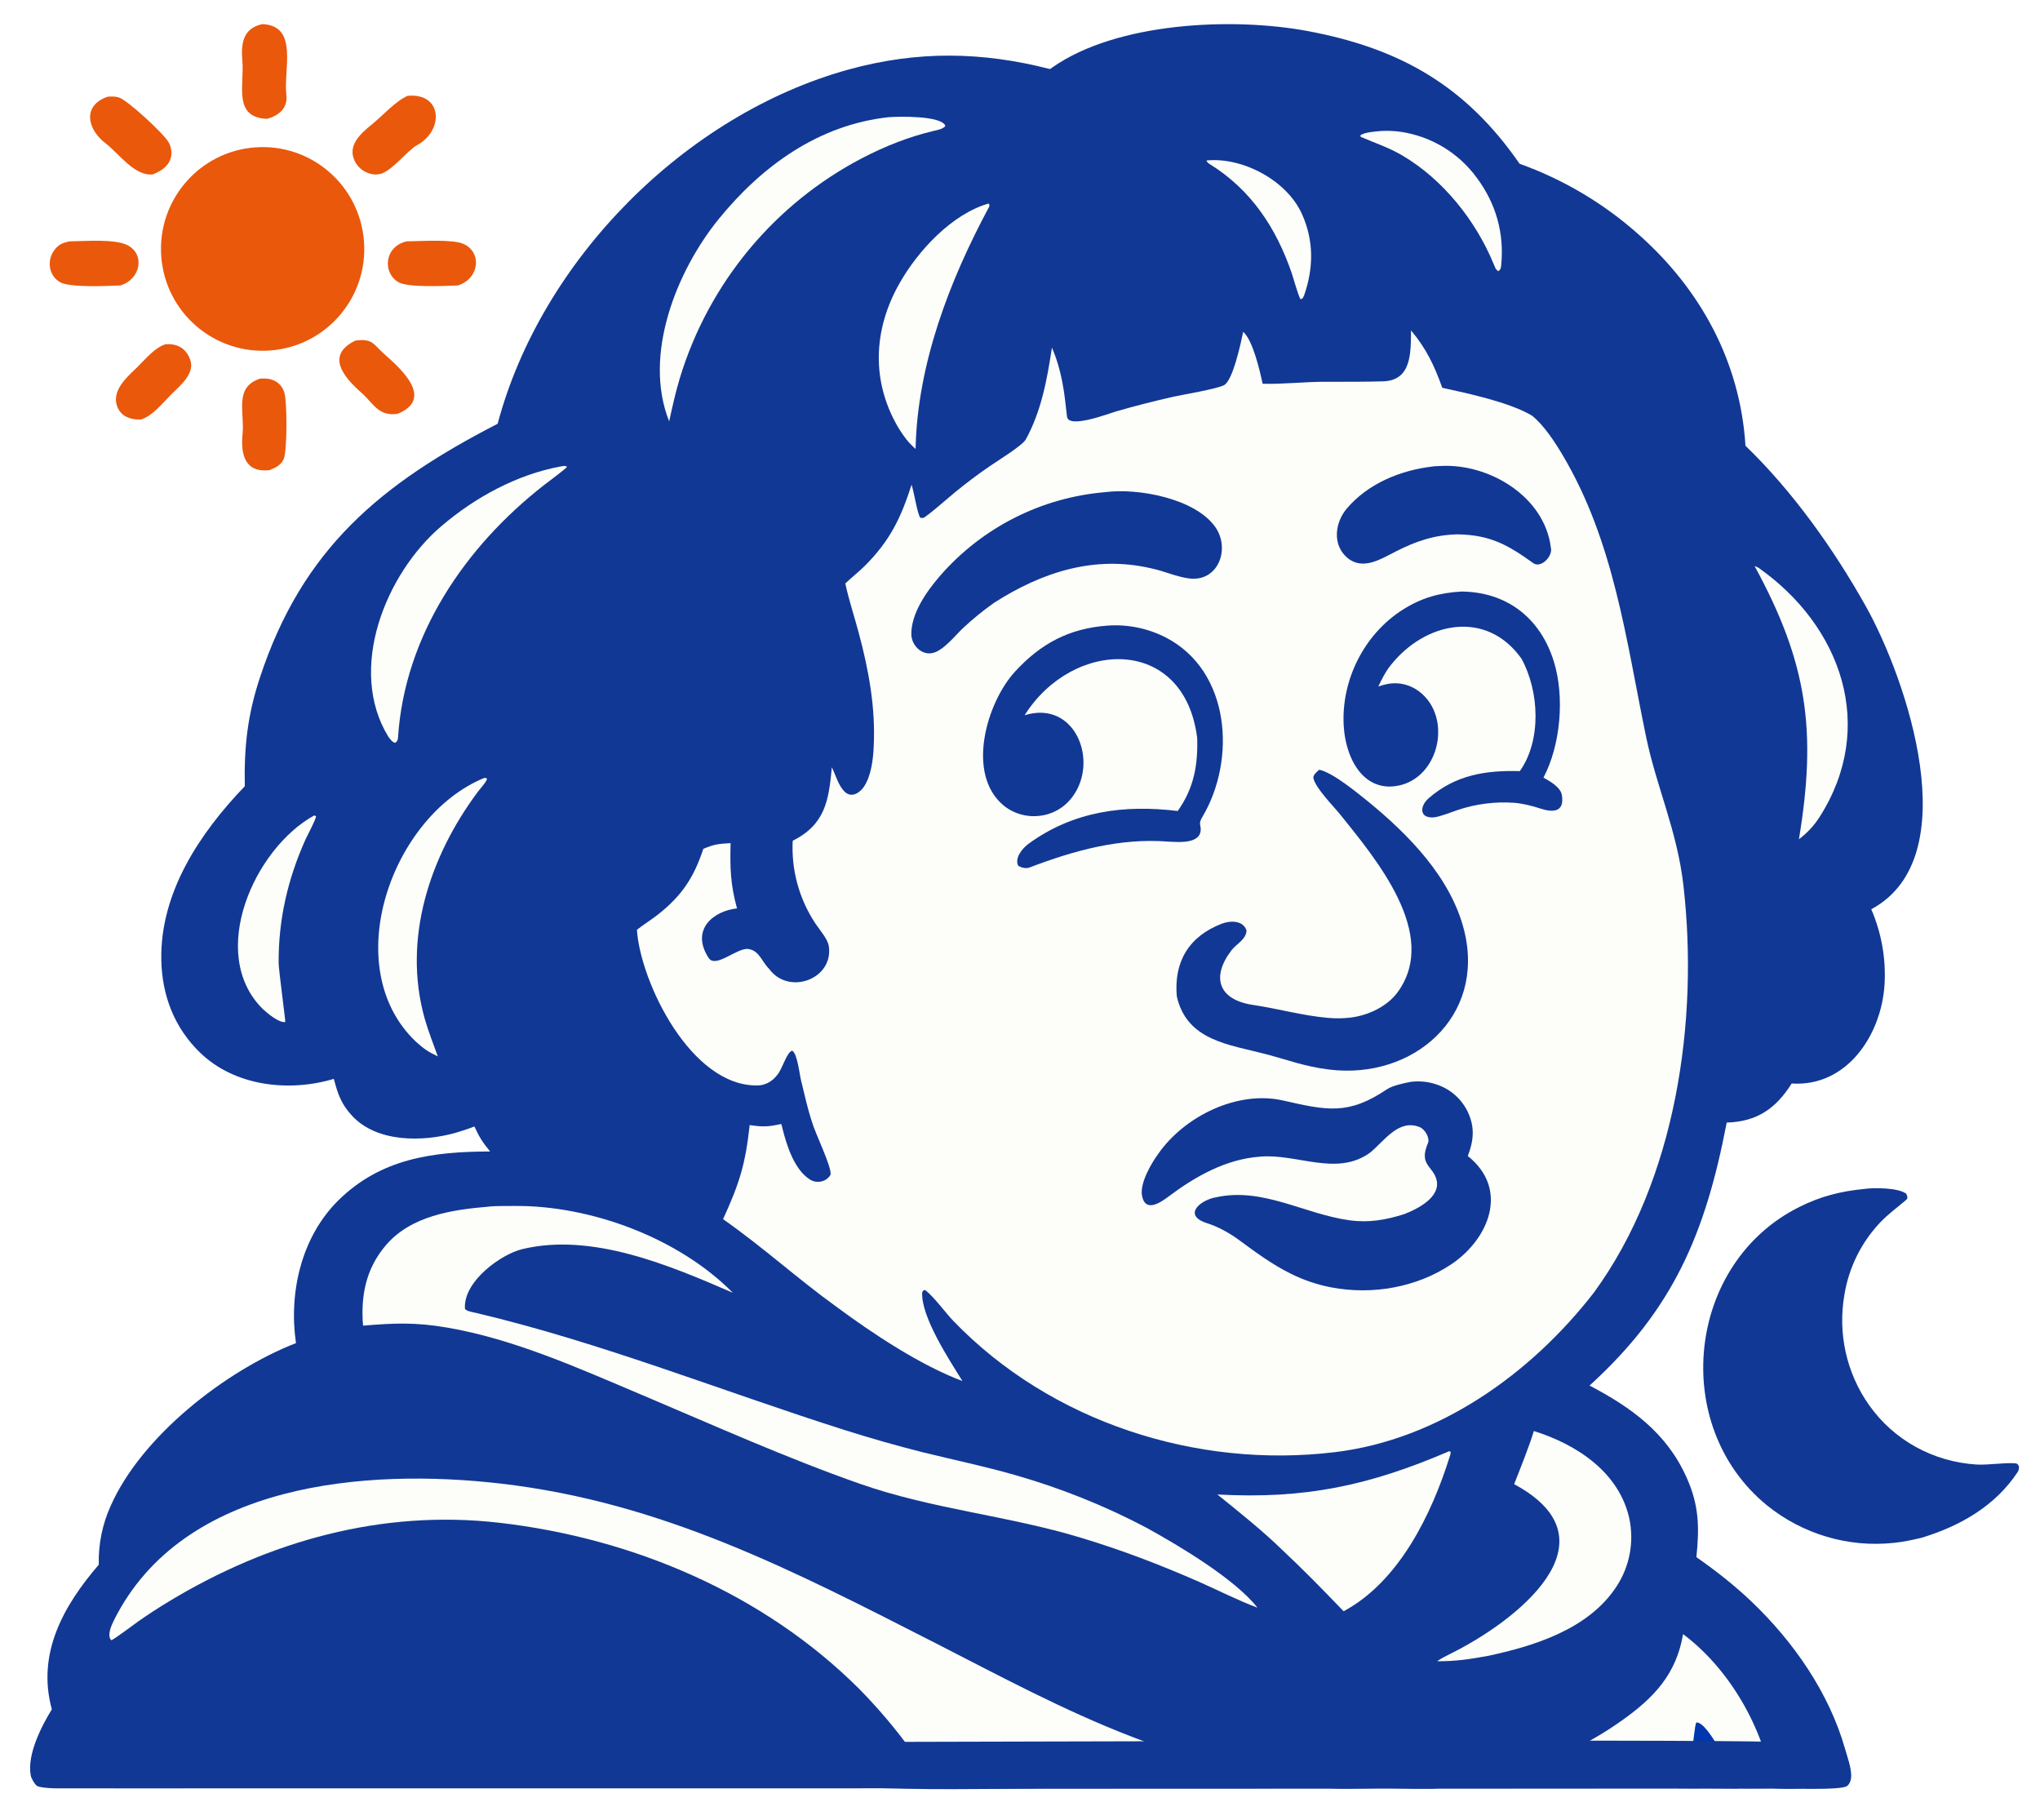
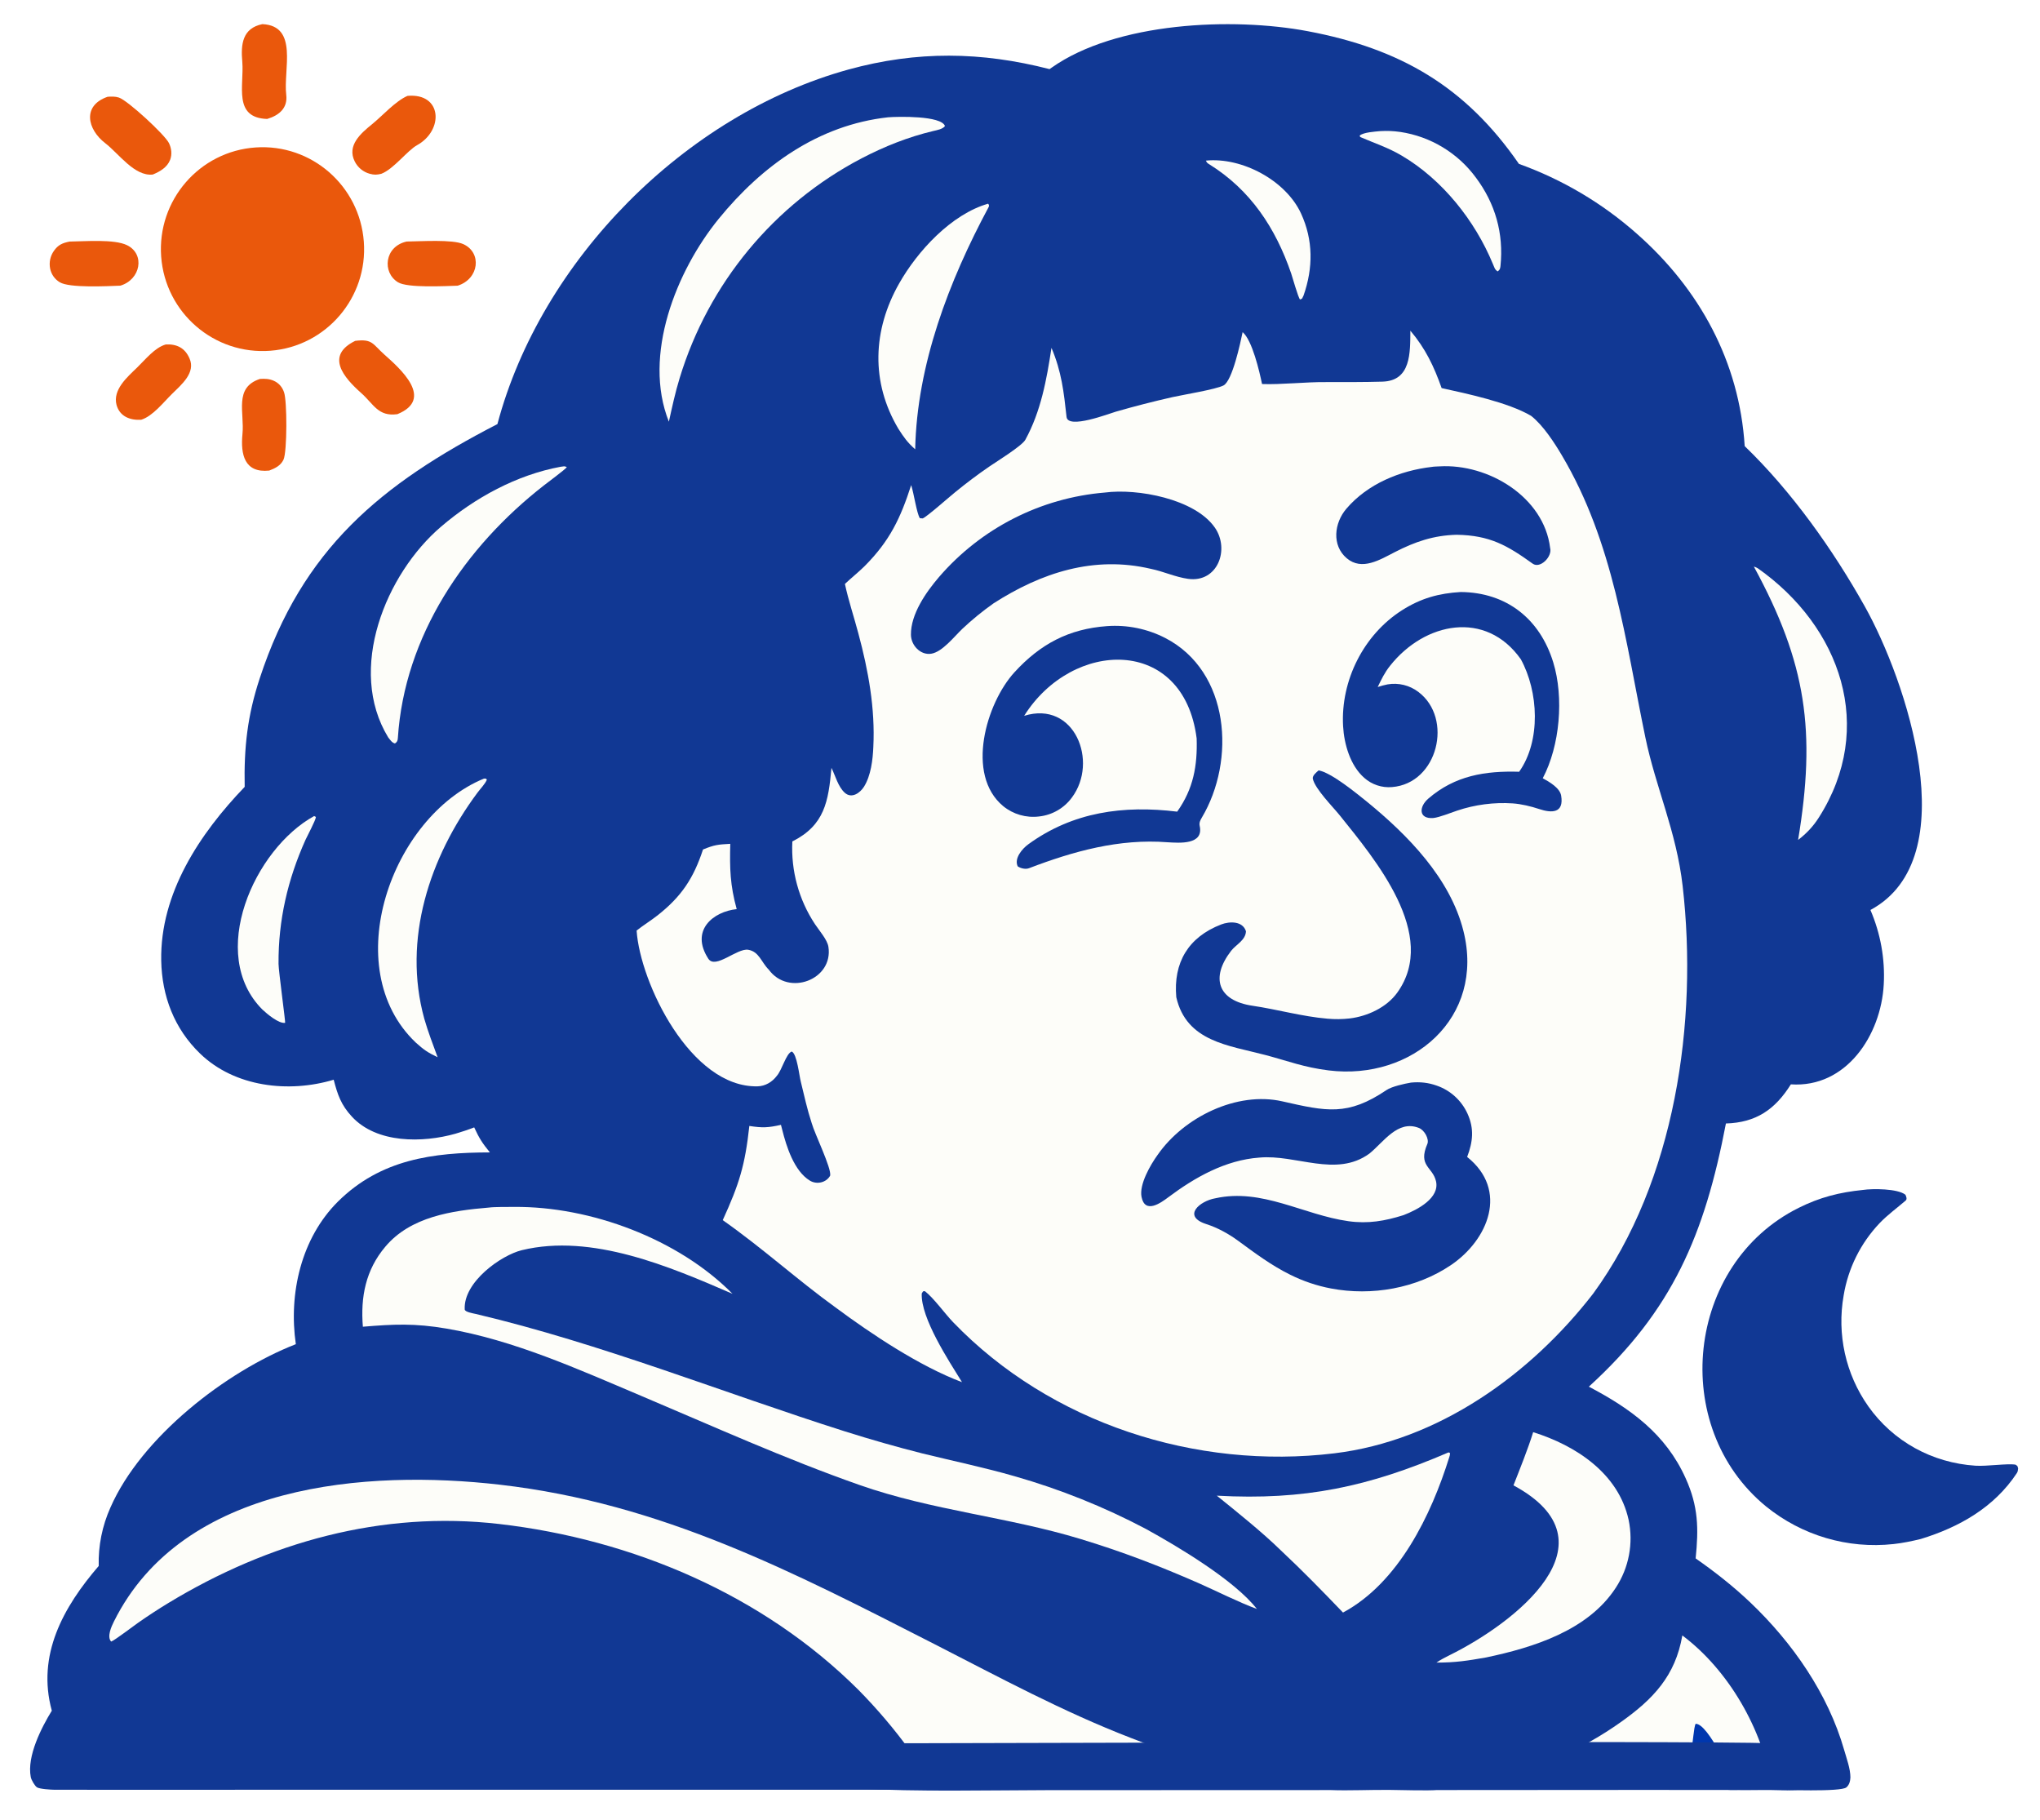
<svg xmlns="http://www.w3.org/2000/svg" width="702" height="626" viewBox="0 0 702 626">
-   <path fill="#113894" transform="scale(1 1.0016)" d="M361.33 23.727C361.55 23.556 361.77 23.387 362.05 23.22C384.24 7.603 424.21 5.811 450.27 10.715C481.9 16.676 504.43 29.548 522.92 56.253C537.83 61.59 551.63 69.722 563.5 80.212C585.09 99.166 598.83 124.195 600.65 153.123C616.83 168.692 631.02 188.605 642 208.148C656.08 233.196 677.12 294.548 643.94 312.336C647.41 320.402 649.01 329.158 648.52 337.93C647.58 355.271 635.65 373.467 616.55 372.186C611.09 380.837 604.57 385.309 594.19 385.613C586.85 423.778 575.81 449.78 546.99 475.949C561.35 483.468 573.49 492.191 580.34 507.433C584.7 517.062 584.81 524.636 583.76 534.894C590.5 539.597 596.79 544.511 602.75 550.18C617.16 563.9 629.36 581.389 634.88 600.618C635.71 603.538 637.04 607.05 637.04 610.092C636.98 611.328 636.65 612.659 635.65 613.487C633.72 615.121 613.57 614.293 609.98 614.276C606.12 614.304 602.03 614.398 598.11 614.343C591.27 614.282 584.37 614.271 577.47 614.315L494.65 614.37C492.06 614.641 482.01 614.381 478.76 614.326C472.19 614.227 464.24 614.657 457.83 614.37L321.52 614.376C318.38 614.039 308.55 614.287 304.85 614.293L271.4 614.309L102.35 614.304L47.4 614.32C37.88 614.326 28.33 614.337 18.81 614.304C17.63 614.298 13.7 614.067 12.75 613.481C12.02 613.034 10.81 611.008 10.6 609.97C9.19 602.771 14.31 592.906 17.84 587.164C12.59 568.035 21.79 551.61 33.99 537.488C33.81 530.576 35.19 523.714 38.03 517.409C48.62 493.339 77.66 470.792 101.85 461.363C99.32 443.995 103.68 424.97 116.37 412.394C131.06 397.907 149 395.583 168.66 395.545C166.01 392.304 165.01 390.758 163.25 386.954C161.15 387.771 158.94 388.495 156.79 389.129C145.52 392.304 129.68 392.53 121.12 383.239C117.42 379.258 116.21 375.72 114.88 370.596C99.43 375.228 80.82 373.125 68.89 361.631C60 353.073 55.73 341.922 55.51 329.704C55.08 306.567 68.8 286.096 84.24 270.075C83.97 256.538 85.18 245.629 89.43 232.793C104.06 188.384 131.11 166.202 171.25 145.56C186.27 89.2 235.95 39.302 292.1 23.863C315.67 17.394 337.81 17.695 361.33 23.727Z" />
-   <path fill="#FDFDF9" transform="scale(1 1.0016)" d="M321.52 613.161C320.31 612.101 314.73 602.887 313.24 600.817C307.89 593.485 301.98 586.546 295.58 580.07C262.67 547.326 217.68 528.357 171.86 523.085C131.5 518.442 92.52 529.318 58.01 550.18C54.46 552.323 50.98 554.586 47.58 556.96C45.97 558.07 39.44 563.06 38.27 563.441C36.76 561.807 38.32 558.357 39.22 556.557C62.94 509.057 126.37 504.331 172.19 509.609C227.84 516.002 273.05 539.553 321.86 564.396C344.16 575.769 365.8 587.445 389.26 596.494C402.79 601.816 416.76 606.017 431 609.059C437.13 610.318 443.31 611.301 449.5 612.013C451.04 612.167 456.95 612.537 457.83 613.156L321.52 613.161Z" />
-   <path fill="#FDFDF9" transform="scale(1 1.0016)" d="M579.18 561.338C595.13 573.224 606.89 593.656 609.98 613.365C606.12 613.393 602.03 613.487 598.11 613.432C591.27 613.371 584.37 613.36 577.47 613.404L494.65 613.459C495.1 613.183 511.6 610.914 514.09 610.406C529.82 607.005 544.73 600.458 557.87 591.172C569.13 583.25 576.8 575.184 579.18 561.338Z" />
-   <path fill="#0037AF" transform="scale(1 1.0016)" d="M577.47 614.315C579.67 609.413 580.89 606.525 582.16 601.236C582.82 598.746 583.1 592.756 583.76 591.669C588.12 591.509 596.73 610.528 598.11 614.343C591.27 614.282 584.37 614.271 577.47 614.315Z" />
-   <path fill="#FDFDF9" transform="scale(1 1.0016)" d="M485.55 113.495C490.74 119.612 493.66 125.724 496.31 133.204C505.03 135.12 519.28 138.118 527.12 142.733C531.26 145.952 535.23 152.102 537.72 156.32C555.49 186.187 559.52 219.659 566.42 252.977C570.01 270.318 577.13 285.295 579.29 304.11C584.64 350.644 576.75 405.36 548.54 443.945C526.84 471.924 495.1 494.515 459.38 498.827C411.73 504.579 361.66 488.503 328.15 453.838C325.28 450.868 321.47 445.524 318.38 443.15L317.77 443.244L317.33 443.961C316.94 452.403 326.71 467.165 331.19 474.403C316.61 468.943 300.05 457.94 287.63 448.742C274.38 439.197 262.78 428.586 248.82 418.792C254.45 406.481 256.49 400.055 257.98 386.463C262.56 387.17 264.44 387.059 268.86 386.088C269.02 386.656 269.13 387.219 269.3 387.782C270.73 393.507 273.38 401.915 278.79 405.217C281.11 406.647 284.43 405.99 285.81 403.511C286.3 400.971 280.45 389.096 279.46 385.524C277.91 380.859 276.86 376.078 275.7 371.314C275.15 369.255 274.38 361.664 272.56 360.918C270.62 361.62 269.24 367.256 267.42 369.293C265.88 371.342 263.5 372.805 260.8 372.865C237.78 373.368 220.38 337.356 219.17 319.397C221.32 317.68 224.08 315.98 226.4 314.169C234.68 307.649 238.77 301.416 242.03 291.572C245.95 289.977 247.11 289.867 251.41 289.629C251.19 298.164 251.36 303.839 253.62 312.038C245.61 312.882 237.5 319.264 243.85 329.058C246.28 332.796 253.73 325.37 257.59 325.994C261.35 326.618 262.07 330.245 264.66 332.807C271.45 342.098 286.96 336.263 285.2 324.967C284.81 322.516 282.11 319.507 280.56 317.178C274.99 308.792 272.28 298.854 272.78 288.812C283.93 283.22 285.2 275.06 286.25 263.56C287.63 266.337 288.51 270.003 290.83 272.101C293.2 274.232 296.07 272.189 297.45 270.019C299.83 266.221 300.49 260.7 300.66 256.328C301.32 243.167 298.94 230.121 295.52 217.456C294.03 211.809 292.1 206.122 290.88 200.425C293.04 198.382 295.41 196.522 297.67 194.303C306.34 185.64 310.04 177.818 313.69 166.5C314.68 169.597 315.56 176.034 316.67 177.856L317.66 177.939C319.15 177.343 326.88 170.497 328.81 168.962C332.62 165.854 336.54 162.9 340.63 160.107C343.06 158.434 351.83 153.057 352.99 150.959C358.35 141.237 360.34 130.245 361.99 119.403C365.47 127.562 366.24 134.551 367.18 143.114C367.68 147.409 381.81 141.977 384.13 141.303C390.59 139.448 397.1 137.787 403.62 136.313C407.26 135.501 418.58 133.668 421.23 132.294C424.27 130.687 427.03 117.68 427.8 114.001C431.11 116.779 433.6 127.551 434.48 131.813C440.94 132.062 449.72 131.068 456.51 131.145C463.02 131.14 469.43 131.178 475.94 130.991C485.82 130.709 485.49 121.037 485.55 113.495Z" />
-   <path fill="#FDFDF9" transform="scale(1 1.0016)" d="M168.32 414.475C170.31 414.21 174.84 414.276 176.99 414.254C203.27 414.017 233.52 425.23 252.18 444.077C230.65 434.769 203.77 423.253 179.64 429.105C172.58 430.817 159.49 439.992 159.99 449.432C160.04 450.327 162.8 450.769 163.85 451.006C207.13 461.219 248.65 477.942 290.94 491.318C299.77 494.101 308.61 496.618 317.55 498.871C328.09 501.46 338.92 503.701 349.35 506.705C364.92 511.138 380.04 517.177 394.4 524.724C405.44 530.786 424.93 542.319 432.71 552.251C426.36 549.915 418.91 546.139 412.56 543.346C398.98 537.417 386.28 532.558 372.15 528.28C346.86 520.606 320.97 518.458 295.96 509.714C270.4 500.77 245.56 489.574 220.61 479.051C199.13 469.997 176.83 459.938 153.75 456.019C142.76 454.153 135.7 454.49 124.93 455.373C124.1 445.198 125.87 435.901 132.66 427.902C141.33 417.6 155.63 415.53 168.32 414.475Z" />
-   <path fill="#FDFDF9" transform="scale(1 1.0016)" d="M527.83 491.567C542.46 496.132 557.15 505.65 560.68 521.633C562.39 529.693 560.79 538.101 556.27 544.969C546.72 559.627 527.89 565.479 511.66 568.885C505.31 570 501.06 570.673 494.54 570.651C495.92 569.685 497.64 568.813 499.13 568.073C521.21 557.197 557.59 529.434 521.04 509.824C523.31 504.049 526.01 497.413 527.83 491.567Z" />
-   <path fill="#FDFDF9" transform="scale(1 1.0016)" d="M498.69 498.506L499.18 498.683C499.18 499.384 499.18 499.406 498.96 500.085C492.72 520.098 481.46 543.263 462.36 553.482C455.24 546.09 448.56 539.244 441.05 532.227C434.59 525.922 425.92 519.005 418.91 513.363C449.05 515.024 471.14 510.321 498.69 498.506Z" />
-   <path fill="#FDFDF9" transform="scale(1 1.0016)" d="M305.74 40.26C309.16 39.986 324.06 39.656 325.33 43.256C324.56 44.338 322.57 44.663 321.3 44.966C312.69 47 304.52 50.252 296.63 54.343C266.48 70.061 243.9 97.256 233.97 129.804C232.48 134.634 231.37 139.796 230.27 144.737C221.16 121.937 232.86 92.966 247.38 75.167C262.34 56.851 281.78 42.896 305.74 40.26Z" />
-   <path fill="#FDFDF9" transform="scale(1 1.0016)" d="M193 160.212C194.22 160.09 194.22 159.886 195.15 160.333C194.71 161.062 188.36 165.722 187.26 166.599C160.1 187.7 139.23 218.257 136.97 253.33C136.91 254.258 136.69 254.694 135.97 255.18C134.87 254.876 134.43 254.042 133.65 253.104C119.36 229.779 132.77 196.991 151.87 180.749C163.52 170.812 177.88 163 193 160.212Z" />
-   <path fill="#FDFDF9" transform="scale(1 1.0016)" d="M340.18 69.917C340.46 70.264 340.63 70.588 340.35 71.085C326.71 96.441 315.67 125.161 315.07 154.216C312.36 151.815 311.2 150.142 309.27 147.144C299.72 131.118 300.44 113.297 309.54 97.315C315.84 86.194 327.54 73.51 340.18 69.917Z" />
-   <path fill="#FDFDF9" transform="scale(1 1.0016)" d="M166.61 267.237L167.28 267.248L167.61 267.618C167 269.109 165.34 270.748 164.35 272.106C147.9 294.167 138.51 322.395 146.08 349.684C147.35 354.122 149.06 358.506 150.66 362.878C147.24 361.244 145.91 360.333 143.09 357.805C116.21 332.222 134.7 280.332 166.61 267.237Z" />
-   <path fill="#FDFDF9" transform="scale(1 1.0016)" d="M603.8 194.468C604.19 194.578 604.79 194.805 605.13 195.037C633.72 215.099 645.92 249.753 626.16 280.625C624.17 283.744 621.91 286.079 619.04 288.293C625.22 251.122 621.96 227.692 603.8 194.468Z" />
-   <path fill="#FDFDF9" transform="scale(1 1.0016)" d="M108.15 280.095L108.76 280.398C108.7 281.525 105.83 286.819 105.17 288.271C99.04 301.869 95.78 315.902 95.89 330.847C95.89 333.094 98.32 350.876 98.16 351.075C95.95 351.406 91.97 348.028 90.37 346.548C71.28 327.546 87.5 291.418 108.15 280.095Z" />
-   <path fill="#FDFDF9" transform="scale(1 1.0016)" d="M475.17 45.002C477.65 44.87 479.58 44.94 482.12 45.293C492.5 46.851 501.89 52.499 508.13 60.988C514.75 69.835 517.73 80.066 516.57 91.32C516.46 92.385 516.24 92.695 515.58 93.154C514.47 92.356 514.59 91.951 513.92 90.516C507.79 75.742 496.59 61.661 482.62 53.441C477.87 50.635 473.23 49.166 468.27 47.021L468.1 46.521C469.48 45.398 473.29 45.184 475.17 45.002Z" />
-   <path fill="#FDFDF9" transform="scale(1 1.0016)" d="M415.16 55.129C427.52 53.888 442.59 61.861 447.89 73.23C452.15 82.431 452.09 91.98 448.78 101.425C448.12 102.663 448.56 102.397 447.56 102.797C446.9 102.079 444.97 95.165 444.53 93.898C439.17 78.274 430.5 65.18 416.32 56.387C415.65 55.987 415.49 55.839 415.16 55.129Z" />
-   <path fill="#113894" transform="scale(1 1.0016)" d="M610.7 598.36C617.05 598.542 630.36 597.664 630.02 606.862C629.69 615.651 615.73 614.458 609.71 614.398C603.41 614.326 366.96 614.359 360.67 614.398C339.3 614.447 316.22 615.027 295.03 613.879C289.39 613.791 276.14 615.088 276.14 606.47C276.14 597.477 286.63 598.332 292.87 598.36C322.13 598.437 581.44 597.328 610.7 598.36Z" />
-   <path fill="#113894" transform="scale(1 1.0016)" d="M641.34 408.43C644.76 407.922 653.32 407.961 655.97 410.064C656.25 410.616 656.63 411.566 656.08 412.052C652.99 414.724 649.95 416.855 647.08 419.841C640.57 426.682 636.26 435.299 634.72 444.602C632.34 457.934 635.38 471.664 643.22 482.717C651.78 494.763 665.19 502.1 680.1 503.078C684.07 503.331 691.03 502.244 693.9 502.719C694.73 503.354 694.45 502.956 694.78 504C694.73 504.557 694.67 505.148 694.34 505.623C686.56 517.393 674.47 524.205 661.27 528.23C658.23 528.97 654.98 529.643 651.89 529.969C636.1 531.686 620.36 527.043 608 517.062C574.49 489.695 580.39 433.814 619.26 414.563C626.55 410.936 633.28 409.242 641.34 408.43Z" />
-   <path fill="#EA580C" transform="scale(1 1.0016)" d="M88 50.609C107.21 49.299 123.83 63.753 125.26 82.951C126.7 102.154 112.29 118.884 93.13 120.385C73.79 121.898 56.91 107.406 55.49 88.069C54.07 68.732 68.66 51.93 88 50.609Z" />
-   <path fill="#EA580C" transform="scale(1 1.0016)" d="M140.28 32.906C152.31 31.846 152.81 44.752 143.59 49.824C140.22 51.675 135.53 58.034 131.28 59.65C129.73 60.023 128.85 60.072 127.25 59.633C125.04 59.022 123.16 57.486 122.12 55.409C119.36 49.943 124.21 45.774 128.08 42.648C131.72 39.699 136.03 34.783 140.28 32.906Z" />
-   <path fill="#EA580C" transform="scale(1 1.0016)" d="M37.04 33.219C38.33 33.113 39.7 33.079 40.94 33.488C44 34.498 56.68 46.157 58.15 49.082C59.04 50.849 59.3 53.002 58.57 54.871C57.53 57.493 55.07 58.879 52.6 59.907C46.29 60.608 40.89 52.706 36.24 49.15C30.05 44.416 28.22 36.252 37.04 33.219Z" />
-   <path fill="#EA580C" transform="scale(1 1.0016)" d="M90.32 8.281C102.85 8.86 97.49 23.903 98.54 32.541C99.09 37.034 96.17 39.584 91.97 40.828C80.16 40.439 84.08 29.368 83.42 21.239C82.86 15.164 83.47 9.694 90.32 8.281Z" />
-   <path fill="#EA580C" transform="scale(1 1.0016)" d="M89.49 130.063C91.14 129.958 92.63 129.991 94.18 130.665C95.95 131.421 97.16 132.824 97.77 134.601C98.87 137.516 98.87 155.039 97.6 157.772C96.61 159.853 94.73 160.725 92.69 161.515C84.13 162.42 82.81 155.939 83.47 149.044C84.24 141.607 80.43 133.028 89.49 130.063Z" />
-   <path fill="#EA580C" transform="scale(1 1.0016)" d="M23.96 82.912C29.33 82.851 39.33 82.006 43.74 84.16C50.04 87.233 48.42 95.992 41.42 98.051C36.8 98.235 23.92 98.886 20.6 96.892C18.86 95.867 17.65 94.151 17.26 92.172C16.84 90.063 17.31 87.875 18.55 86.119C20.03 84.006 21.55 83.389 23.96 82.912Z" />
-   <path fill="#EA580C" transform="scale(1 1.0016)" d="M140 82.902C144.75 82.851 155.79 82.106 159.49 83.787C165.95 86.686 165.01 95.698 157.56 98.061C153.25 98.185 140.28 98.901 137.02 96.887C131.5 93.53 132.33 84.593 140 82.902Z" />
-   <path fill="#EA580C" transform="scale(1 1.0016)" d="M57.09 118.228C60.88 118.044 63.68 119.419 65.24 123.019C67.45 127.921 62.46 132.023 59.25 135.175C56.23 138.129 52.59 142.833 48.61 144.075C44.86 144.307 41.23 142.993 40.12 138.979C38.76 133.762 43.78 129.461 47.16 126.199C50.04 123.422 53.28 119.287 57.09 118.228Z" />
-   <path fill="#EA580C" transform="scale(1 1.0016)" d="M122.28 116.995C128.24 116.254 128.24 118.039 132.27 121.644C137.74 126.502 149.66 136.925 136.8 142.159C130.12 143.059 128.69 138.709 124.27 134.822C118.42 129.638 111.85 122.102 122.28 116.995Z" />
-   <path fill="#113894" transform="scale(1 1.0016)" d="M485.74 371.586C488.84 371.281 491.72 371.584 494.65 372.628C499.33 374.252 503.14 377.712 505.21 382.209C507.6 387.43 507.06 391.976 505.1 397.1C519.45 408.52 512.36 425.58 499.47 434.25C487.59 442.232 472.25 444.896 458.23 442.248C453.37 441.33 448.66 439.747 444.22 437.543C437.75 434.361 432.05 430.121 426.27 425.887C423.02 423.504 419.16 421.38 415.39 420.183C406.78 417.445 413.06 412.205 418.4 411.294C434.52 407.732 448.73 417.002 464.26 419.16C471 420.099 476.8 419.086 483.2 417.071C488.12 415.195 495.71 411.157 494.37 405.417C493.21 400.466 488.09 400.262 491.39 392.656C492.1 391.03 490.45 387.91 488.48 387.142C481.16 384.282 476.33 392.049 471.42 395.967C459.95 404.276 446.21 396.138 433.51 397.327C421.88 398.171 411.36 404.098 402.18 410.963C399.7 412.818 394.19 416.828 393 410.805C392.16 406.545 396.03 399.842 398.56 396.368C407.58 383.426 425.85 374.485 441.47 378.02C456.66 381.459 463.96 383.151 477.36 374.126C479.14 372.929 483.46 371.971 485.74 371.586Z" />
-   <path fill="#113894" transform="scale(1 1.0016)" d="M453.97 264.419C458.46 265.267 466.84 272.166 470.65 275.217C484.73 286.684 499.25 301.457 503.81 319.491C511.37 349.377 486.14 370.934 457.44 367.402C448.88 366.347 443.53 364.196 435.6 362.106C422.98 358.781 408.46 357.545 404.96 342.267C403.91 330.458 409.04 321.676 420.43 317.3C423.28 316.203 427.81 316.059 428.95 319.643C428.83 322.71 425.52 324.21 423.85 326.343C416.68 335.602 419.23 343.454 431.22 345.209C439.71 346.453 448.37 348.919 457 349.647C459.54 349.879 462.11 349.852 464.65 349.565C470.78 348.822 477.38 345.791 481.05 340.695C495.34 320.863 473.42 295.005 461.22 279.828C458.98 277.045 452.72 270.773 451.97 267.313C451.74 266.251 453.18 265.082 453.97 264.419Z" />
-   <path fill="#113894" transform="scale(1 1.0016)" d="M381.12 214.905C388.05 214.405 394.98 215.816 401.17 218.984C423.48 230.501 425.46 261.036 413.74 280.648C413.22 281.513 412.78 282.392 413.01 283.446C414.5 290.042 406.06 289.33 401.95 289.092C385.29 287.802 369.59 292.162 354.23 298.008C353.11 298.433 351.43 298.09 350.37 297.356C349.07 294.623 351.92 291.31 354.02 289.784C369.41 278.64 386.8 276.34 405.27 278.584C410.85 270.76 412.26 262.845 411.97 253.459C407.5 218.211 369.17 219.388 352.59 245.692C369.96 240.32 378.27 261.433 369.02 273.749C366.33 277.4 362.23 279.755 357.72 280.24C353.28 280.788 348.81 279.501 345.35 276.677C332.32 265.878 339.53 241.35 349.24 230.759C358.16 221.022 367.98 215.852 381.12 214.905Z" />
-   <path fill="#113894" transform="scale(1 1.0016)" d="M502.88 203.198C518.57 203.334 530.12 212.322 534.74 227.343C538.45 239.407 537.05 255.941 531.13 267.117C533.43 268.379 537.02 270.45 537.46 273.081C538.48 279.167 534.2 279.121 529.92 277.695C527.07 276.743 523.64 275.943 520.79 275.75C514.31 275.328 507.8 276.174 501.63 278.24C499.4 278.973 495.67 280.515 493.47 280.768C488.32 281.178 488.47 276.909 491.72 274.116C500.94 266.177 511.33 264.553 523 264.889C530.54 254.275 529.69 237.387 523.57 226.266C511.54 209.289 490.46 213.501 478.53 228.547C476.66 230.898 475.62 233.108 474.3 235.807C475.34 235.464 476.65 235.091 477.72 234.899C481.45 234.265 485.28 235.2 488.3 237.484C500.4 246.567 495.02 268.914 479.22 270.152C475.74 270.45 472.28 269.304 469.67 266.981C464.85 262.769 462.73 255.386 462.39 249.229C461.52 233.589 469.45 217.835 482.71 209.435C489.19 205.335 495.34 203.643 502.88 203.198Z" />
-   <path fill="#113894" transform="scale(1 1.0016)" d="M380.39 169.056C391.51 167.586 411.33 171.189 418.24 181.087C423.46 188.564 419.2 200.096 409.01 198.677C404.62 198.065 400.57 196.136 396.23 195.251C376.63 190.647 358.51 196.543 342.04 207.093C338.26 209.759 334.66 212.687 331.29 215.854C328.47 218.542 324.39 223.785 320.59 224.378C316.89 224.955 313.66 221.508 313.61 217.882C313.52 210.768 318.83 203.217 323.27 198.055C337.78 181.284 358.29 170.873 380.39 169.056Z" />
-   <path fill="#113894" transform="scale(1 1.0016)" d="M492.91 160.263C493.64 160.123 494.78 160.121 495.62 160.072C512.32 159.088 531.53 170.514 533.67 188.092C534.48 191.037 530.24 195.313 527.65 193.456C518.92 187.21 512.93 183.734 501.48 183.551C493.55 183.748 487.21 185.919 480.2 189.498C475.12 192.091 468.89 196.013 463.67 191.631C458.38 187.186 459.35 179.475 463.51 174.621C470.82 166.087 481.93 161.538 492.91 160.263Z" />
+   <path fill="#113894" transform="scale(1 1.0016)" d="M361.17 23.746C361.39 23.575 361.61 23.406 361.89 23.239C384.07 7.609 424.02 5.816 450.07 10.724C481.68 16.689 504.2 29.572 522.69 56.298C537.59 61.64 551.38 69.778 563.25 80.276C584.83 99.245 598.56 124.294 600.38 153.245C616.55 168.827 630.74 188.756 641.71 208.314C655.79 233.383 676.82 294.784 643.65 312.586C647.12 320.658 648.72 329.421 648.23 338.2C647.29 355.555 635.37 373.766 616.27 372.484C610.82 381.142 604.3 385.617 593.92 385.922C586.59 424.117 575.55 450.14 546.75 476.33C561.1 483.855 573.23 492.585 580.08 507.839C584.44 517.476 584.55 525.056 583.5 535.322C590.24 540.029 596.52 544.947 602.48 550.62C616.88 564.351 629.08 581.854 634.6 601.099C635.43 604.021 636.76 607.536 636.76 610.58C636.7 611.817 636.37 613.149 635.37 613.978C633.44 615.613 613.3 614.784 609.71 614.767C605.85 614.795 601.76 614.89 597.84 614.834C591.01 614.773 584.11 614.762 577.21 614.806L494.43 614.862C491.84 615.133 481.79 614.872 478.55 614.817C471.98 614.718 464.03 615.149 457.63 614.862L321.38 614.867C318.24 614.53 308.41 614.778 304.71 614.784L271.28 614.8L102.3 614.795L47.38 614.811C37.86 614.817 28.32 614.828 18.8 614.795C17.62 614.789 13.69 614.558 12.74 613.972C12.01 613.524 10.81 611.497 10.59 610.458C9.19 603.253 14.3 593.38 17.83 587.634C12.58 568.489 21.78 552.051 33.97 537.918C33.79 531 35.17 524.133 38.01 517.823C48.6 493.734 77.62 471.169 101.8 461.732C99.28 444.35 103.63 425.31 116.32 412.724C131 398.225 148.93 395.899 168.58 395.861C165.94 392.618 164.94 391.071 163.18 387.264C161.08 388.081 158.87 388.806 156.72 389.44C145.46 392.618 129.62 392.844 121.07 383.546C117.37 379.561 116.16 376.021 114.83 370.892C99.39 375.528 80.78 373.423 68.86 361.92C59.97 353.355 55.71 342.196 55.48 329.968C55.06 306.812 68.77 286.325 84.2 270.291C83.93 256.743 85.14 245.826 89.39 232.979C104.01 188.535 131.05 166.335 171.17 145.676C186.19 89.272 235.84 39.333 291.97 23.882C315.53 17.408 337.66 17.709 361.17 23.746Z" />
+   <path fill="#FDFDF9" transform="scale(1 1.0016)" d="M321.38 613.652C320.17 612.591 314.59 603.369 313.1 601.298C307.75 593.96 301.85 587.015 295.45 580.534C262.55 547.764 217.58 528.78 171.78 523.503C131.44 518.857 92.48 529.741 57.98 550.62C54.44 552.765 50.96 555.03 47.56 557.406C45.95 558.516 39.42 563.51 38.25 563.892C36.74 562.256 38.3 558.804 39.2 557.002C62.91 509.464 126.31 504.734 172.11 510.017C227.74 516.415 272.93 539.985 321.72 564.848C344.01 576.23 365.64 587.915 389.09 596.971C402.61 602.297 416.57 606.502 430.81 609.546C436.93 610.806 443.11 611.79 449.3 612.503C450.84 612.657 456.75 613.027 457.63 613.647L321.38 613.652Z" />
+   <path fill="#FDFDF9" transform="scale(1 1.0016)" d="M578.92 561.787C594.86 573.683 606.62 594.131 609.71 613.856C605.85 613.884 601.76 613.978 597.84 613.923C591.01 613.862 584.11 613.851 577.21 613.895L494.43 613.95C494.88 613.674 511.37 611.403 513.86 610.894C529.58 607.491 544.49 600.938 557.62 591.645C568.88 583.717 576.54 575.644 578.92 561.787Z" />
+   <path fill="#0037AF" transform="scale(1 1.0016)" d="M577.21 614.806C579.41 609.901 580.63 607.01 581.9 601.717C582.56 599.225 582.84 593.23 583.5 592.142C587.86 591.982 596.46 611.016 597.84 614.834C591.01 614.773 584.11 614.762 577.21 614.806Z" />
+   <path fill="#FDFDF9" transform="scale(1 1.0016)" d="M485.33 113.586C490.52 119.708 493.44 125.825 496.09 133.311C504.8 135.228 519.05 138.229 526.88 142.847C531.02 146.069 534.99 152.224 537.48 156.445C555.24 186.336 559.27 219.835 566.17 253.179C569.76 270.534 576.87 285.523 579.03 304.353C584.38 350.925 576.49 405.684 548.29 444.3C526.6 472.302 494.88 494.911 459.17 499.226C411.55 504.983 361.5 488.894 328 454.201C325.13 451.229 321.33 445.88 318.24 443.505L317.63 443.599L317.19 444.316C316.8 452.765 326.56 467.539 331.04 474.783C316.47 469.318 299.92 458.306 287.5 449.101C274.26 439.548 262.66 428.929 248.71 419.127C254.34 406.806 256.38 400.375 257.86 386.772C262.44 387.48 264.32 387.369 268.74 386.397C268.9 386.965 269.01 387.529 269.18 388.092C270.61 393.822 273.26 402.237 278.67 405.541C280.98 406.972 284.3 406.315 285.68 403.834C286.17 401.292 280.32 389.407 279.33 385.832C277.79 381.164 276.74 376.379 275.58 371.611C275.03 369.55 274.26 361.953 272.44 361.207C270.5 361.909 269.12 367.55 267.3 369.588C265.76 371.639 263.38 373.103 260.68 373.163C237.67 373.667 220.28 337.626 219.07 319.653C221.22 317.934 223.98 316.233 226.3 314.42C234.58 307.895 238.66 301.657 241.92 291.805C245.84 290.209 247 290.099 251.3 289.861C251.08 298.403 251.25 304.082 253.51 312.288C245.5 313.132 237.39 319.519 243.74 329.321C246.17 333.062 253.62 325.63 257.47 326.255C261.23 326.879 261.95 330.509 264.54 333.073C271.33 342.372 286.83 336.532 285.07 325.227C284.68 322.774 281.98 319.763 280.43 317.432C274.87 309.039 272.16 299.093 272.66 289.043C283.8 283.447 285.07 275.28 286.12 263.771C287.5 266.55 288.38 270.219 290.7 272.319C293.07 274.451 295.94 272.407 297.32 270.235C299.7 266.434 300.36 260.909 300.53 256.533C301.19 243.362 298.81 230.305 295.39 217.63C293.9 211.979 291.97 206.287 290.75 200.585C292.91 198.541 295.28 196.679 297.54 194.458C306.2 185.788 309.9 177.96 313.55 166.633C314.54 169.733 315.42 176.175 316.53 177.998L317.52 178.081C319.01 177.485 326.73 170.633 328.66 169.097C332.47 165.987 336.39 163.03 340.48 160.235C342.91 158.561 351.67 153.18 352.83 151.08C358.19 141.35 360.18 130.349 361.83 119.499C365.31 127.664 366.08 134.659 367.02 143.229C367.52 147.527 381.64 142.091 383.96 141.416C390.42 139.56 396.92 137.897 403.44 136.422C407.08 135.609 418.39 133.775 421.04 132.4C424.08 130.792 426.84 117.774 427.61 114.092C430.92 116.872 433.41 127.653 434.29 131.918C440.74 132.168 449.52 131.173 456.31 131.25C462.81 131.245 469.22 131.283 475.73 131.096C485.6 130.814 485.27 121.134 485.33 113.586Z" />
+   <path fill="#FDFDF9" transform="scale(1 1.0016)" d="M168.24 414.807C170.23 414.541 174.76 414.607 176.91 414.585C203.18 414.348 233.42 425.57 252.07 444.432C230.55 435.117 203.68 423.592 179.56 429.448C172.5 431.162 159.42 440.344 159.92 449.792C159.97 450.687 162.73 451.13 163.78 451.367C207.04 461.588 248.54 478.324 290.81 491.711C299.64 494.496 308.47 497.015 317.41 499.27C327.94 501.861 338.77 504.104 349.19 507.11C364.76 511.547 379.87 517.591 394.22 525.144C405.26 531.211 424.74 542.753 432.52 552.693C426.17 550.355 418.72 546.576 412.38 543.781C398.8 537.847 386.11 532.984 371.98 528.703C346.71 521.023 320.83 518.873 295.83 510.122C270.28 501.171 245.45 489.966 220.51 479.434C199.04 470.373 176.75 460.306 153.68 456.384C142.7 454.516 135.64 454.854 124.87 455.737C124.04 445.554 125.81 436.25 132.6 428.244C141.27 417.934 155.56 415.862 168.24 414.807Z" />
+   <path fill="#FDFDF9" transform="scale(1 1.0016)" d="M527.59 491.96C542.22 496.529 556.9 506.055 560.43 522.05C562.14 530.117 560.54 538.531 556.02 545.405C546.48 560.075 527.65 565.931 511.43 569.34C505.08 570.456 500.84 571.13 494.32 571.108C495.7 570.141 497.42 569.268 498.91 568.527C520.98 557.643 557.34 529.858 520.81 510.232C523.08 504.452 525.77 497.811 527.59 491.96Z" />
+   <path fill="#FDFDF9" transform="scale(1 1.0016)" d="M498.47 498.905L498.96 499.082C498.96 499.784 498.96 499.806 498.74 500.485C492.5 520.514 481.24 543.698 462.15 553.925C455.04 546.527 448.36 539.675 440.85 532.653C434.4 526.343 425.73 519.42 418.72 513.774C448.85 515.436 470.93 510.729 498.47 498.905Z" />
+   <path fill="#FDFDF9" transform="scale(1 1.0016)" d="M305.6 40.292C309.02 40.018 323.92 39.688 325.18 43.291C324.42 44.374 322.43 44.699 321.16 45.002C312.55 47.038 304.38 50.292 296.5 54.387C266.36 70.118 243.79 97.333 233.87 129.908C232.38 134.742 231.27 139.908 230.17 144.853C221.06 122.035 232.76 93.041 247.27 75.227C262.22 56.896 281.65 42.931 305.6 40.292Z" />
+   <path fill="#FDFDF9" transform="scale(1 1.0016)" d="M192.91 160.34C194.13 160.218 194.13 160.014 195.06 160.461C194.62 161.191 188.28 165.855 187.18 166.732C160.03 187.85 139.17 218.432 136.91 253.533C136.85 254.461 136.63 254.898 135.91 255.384C134.81 255.08 134.37 254.245 133.59 253.306C119.31 229.963 132.71 197.149 151.8 180.894C163.45 170.949 177.8 163.13 192.91 160.34Z" />
+   <path fill="#FDFDF9" transform="scale(1 1.0016)" d="M340.03 69.973C340.31 70.32 340.48 70.644 340.2 71.141C326.56 96.518 315.53 125.261 314.93 154.339C312.22 151.936 311.06 150.262 309.13 147.262C299.59 131.223 300.31 113.388 309.4 97.393C315.7 86.263 327.39 73.569 340.03 69.973Z" />
+   <path fill="#FDFDF9" transform="scale(1 1.0016)" d="M166.54 267.451L167.21 267.462L167.54 267.832C166.93 269.324 165.27 270.965 164.28 272.324C147.83 294.402 138.45 322.653 146.01 349.964C147.28 354.405 148.99 358.793 150.59 363.168C147.17 361.533 145.84 360.621 143.03 358.091C116.16 332.488 134.64 280.556 166.54 267.451Z" />
+   <path fill="#FDFDF9" transform="scale(1 1.0016)" d="M603.53 194.624C603.92 194.734 604.52 194.961 604.86 195.193C633.44 215.271 645.63 249.953 625.88 280.85C623.89 283.971 621.63 286.308 618.76 288.524C624.94 251.323 621.68 227.874 603.53 194.624Z" />
+   <path fill="#FDFDF9" transform="scale(1 1.0016)" d="M108.1 280.319L108.71 280.622C108.65 281.75 105.78 287.048 105.12 288.502C99 302.11 95.74 316.155 95.85 331.112C95.85 333.36 98.28 351.157 98.12 351.356C95.91 351.687 91.93 348.306 90.33 346.825C71.25 327.808 87.46 291.651 108.1 280.319Z" />
+   <path fill="#FDFDF9" transform="scale(1 1.0016)" d="M474.96 45.038C477.44 44.906 479.37 44.976 481.9 45.33C492.28 46.889 501.67 52.541 507.9 61.036C514.52 69.891 517.5 80.13 516.34 91.393C516.23 92.459 516.01 92.769 515.35 93.229C514.24 92.43 514.36 92.025 513.69 90.588C507.56 75.802 496.37 61.711 482.4 53.484C477.66 50.676 473.02 49.205 468.06 47.059L467.89 46.558C469.27 45.434 473.08 45.22 474.96 45.038Z" />
+   <path fill="#FDFDF9" transform="scale(1 1.0016)" d="M414.97 55.173C427.33 53.931 442.39 61.91 447.69 73.289C451.95 82.497 451.89 92.054 448.58 101.506C447.92 102.745 448.36 102.479 447.36 102.879C446.7 102.161 444.77 95.241 444.33 93.974C438.97 78.337 430.31 65.232 416.13 56.432C415.46 56.032 415.3 55.884 414.97 55.173Z" />
+   <path fill="#113894" transform="scale(1 1.0016)" d="M610.43 598.839C616.77 599.021 630.08 598.142 629.74 607.347C629.41 616.144 615.45 614.95 609.44 614.89C603.14 614.817 366.8 614.851 360.51 614.89C339.15 614.939 316.08 615.519 294.9 614.37C289.26 614.282 276.02 615.58 276.02 606.955C276.02 597.955 286.5 598.811 292.74 598.839C321.99 598.916 581.18 597.806 610.43 598.839Z" />
+   <path fill="#113894" transform="scale(1 1.0016)" d="M641.05 408.757C644.47 408.248 653.03 408.287 655.68 410.392C655.96 410.944 656.34 411.895 655.79 412.382C652.7 415.056 649.66 417.189 646.79 420.177C640.28 427.023 635.98 435.647 634.44 444.958C632.06 458.3 635.1 472.041 642.93 483.103C651.49 495.159 664.89 502.502 679.8 503.48C683.76 503.734 690.72 502.646 693.59 503.121C694.42 503.757 694.14 503.358 694.47 504.403C694.42 504.961 694.36 505.552 694.03 506.027C686.25 517.807 674.17 524.624 660.97 528.653C657.94 529.393 654.69 530.067 651.6 530.393C635.82 532.111 620.08 527.465 607.73 517.476C574.23 490.087 580.13 434.161 618.98 414.895C626.27 411.265 633 409.569 641.05 408.757Z" />
+   <path fill="#EA580C" transform="scale(1 1.0016)" d="M87.96 50.65C107.16 49.338 123.77 63.804 125.2 83.018C126.64 102.236 112.24 118.979 93.09 120.481C73.76 121.996 56.88 107.492 55.46 88.14C54.05 68.787 68.63 51.971 87.96 50.65Z" />
+   <path fill="#EA580C" transform="scale(1 1.0016)" d="M140.22 32.933C152.24 31.872 152.74 44.788 143.53 49.864C140.16 51.717 135.47 58.08 131.22 59.698C129.67 60.071 128.79 60.12 127.19 59.681C124.98 59.069 123.1 57.532 122.07 55.453C119.31 49.983 124.15 45.81 128.02 42.682C131.66 39.731 135.97 34.811 140.22 32.933Z" />
+   <path fill="#EA580C" transform="scale(1 1.0016)" d="M37.02 33.245C38.31 33.14 39.68 33.105 40.92 33.514C43.98 34.526 56.65 46.194 58.12 49.121C59.01 50.89 59.27 53.045 58.54 54.915C57.5 57.539 55.05 58.926 52.58 59.955C46.27 60.656 40.87 52.748 36.22 49.189C30.04 44.452 28.21 36.282 37.02 33.245Z" />
+   <path fill="#EA580C" transform="scale(1 1.0016)" d="M90.28 8.288C102.8 8.867 97.45 23.922 98.5 32.568C99.05 37.064 96.13 39.616 91.93 40.86C80.12 40.471 84.04 29.392 83.38 21.256C82.82 15.176 83.43 9.702 90.28 8.288Z" />
+   <path fill="#EA580C" transform="scale(1 1.0016)" d="M89.45 130.167C91.1 130.062 92.59 130.095 94.14 130.77C95.91 131.526 97.12 132.93 97.73 134.709C98.83 137.626 98.83 155.163 97.56 157.898C96.57 159.981 94.69 160.854 92.65 161.644C84.09 162.55 82.77 156.064 83.43 149.163C84.2 141.72 80.39 133.134 89.45 130.167Z" />
+   <path fill="#EA580C" transform="scale(1 1.0016)" d="M23.95 82.978C29.32 82.918 39.31 82.072 43.72 84.227C50.02 87.303 48.4 96.069 41.4 98.129C36.78 98.314 23.91 98.966 20.59 96.969C18.85 95.944 17.64 94.227 17.25 92.246C16.83 90.135 17.3 87.945 18.54 86.188C20.02 84.073 21.54 83.455 23.95 82.978Z" />
+   <path fill="#EA580C" transform="scale(1 1.0016)" d="M139.94 82.968C144.69 82.918 155.72 82.171 159.42 83.854C165.88 86.755 164.94 95.775 157.49 98.139C153.18 98.264 140.22 98.98 136.96 96.964C131.44 93.604 132.27 84.66 139.94 82.968Z" />
+   <path fill="#EA580C" transform="scale(1 1.0016)" d="M57.06 118.323C60.85 118.138 63.65 119.515 65.21 123.117C67.42 128.023 62.43 132.129 59.22 135.283C56.21 138.24 52.57 142.947 48.59 144.19C44.84 144.423 41.21 143.107 40.1 139.09C38.74 133.869 43.76 129.565 47.14 126.3C50.02 123.521 53.26 119.382 57.06 118.323Z" />
+   <path fill="#EA580C" transform="scale(1 1.0016)" d="M122.23 117.089C128.18 116.347 128.18 118.133 132.21 121.741C137.68 126.603 149.59 137.035 136.74 142.273C130.06 143.173 128.63 138.82 124.21 134.93C118.37 129.742 111.8 122.2 122.23 117.089Z" />
+   <path fill="#113894" transform="scale(1 1.0016)" d="M485.52 371.883C488.62 371.578 491.5 371.881 494.43 372.926C499.11 374.551 502.92 378.014 504.98 382.515C507.37 387.74 506.83 392.29 504.87 397.418C519.22 408.847 512.13 425.92 499.25 434.597C487.37 442.586 472.04 445.252 458.03 442.602C453.17 441.683 448.46 440.099 444.02 437.893C437.55 434.708 431.86 430.465 426.08 426.228C422.83 423.843 418.97 421.717 415.2 420.519C406.6 417.779 412.88 412.535 418.21 411.623C434.33 408.058 448.53 417.336 464.05 419.495C470.79 420.435 476.59 419.421 482.98 417.405C487.9 415.527 495.49 411.486 494.15 405.741C492.99 400.786 487.87 400.582 491.17 392.97C491.88 391.343 490.23 388.22 488.26 387.452C480.94 384.589 476.12 392.363 471.21 396.284C459.74 404.599 446.01 396.455 433.32 397.645C421.69 398.49 411.18 404.421 402 411.292C399.52 413.148 394.01 417.161 392.82 411.134C391.98 406.87 395.85 400.162 398.38 396.685C407.4 383.733 425.66 374.785 441.27 378.322C456.46 381.764 463.75 383.458 477.15 374.425C478.93 373.227 483.24 372.269 485.52 371.883Z" />
+   <path fill="#113894" transform="scale(1 1.0016)" d="M453.77 264.631C458.25 265.479 466.63 272.384 470.44 275.437C484.51 286.913 499.03 301.698 503.58 319.747C511.14 349.657 485.92 371.231 457.24 367.696C448.68 366.64 443.33 364.487 435.41 362.396C422.79 359.068 408.28 357.831 404.78 342.541C403.73 330.722 408.86 321.933 420.24 317.554C423.09 316.456 427.62 316.312 428.76 319.899C428.64 322.968 425.33 324.469 423.66 326.604C416.49 335.87 419.04 343.729 431.03 345.485C439.51 346.73 448.17 349.198 456.8 349.927C459.33 350.159 461.9 350.132 464.44 349.845C470.57 349.101 477.17 346.068 480.83 340.968C495.12 321.12 473.21 295.241 461.01 280.052C458.77 277.267 452.52 270.99 451.77 267.527C451.54 266.464 452.98 265.294 453.77 264.631Z" />
+   <path fill="#113894" transform="scale(1 1.0016)" d="M380.95 215.077C387.88 214.577 394.8 215.989 400.99 219.159C423.29 230.685 425.27 261.245 413.56 280.873C413.04 281.738 412.6 282.618 412.83 283.673C414.31 290.274 405.88 289.561 401.77 289.323C385.12 288.032 369.42 292.396 354.07 298.246C352.95 298.672 351.27 298.328 350.21 297.594C348.91 294.859 351.76 291.543 353.86 290.016C369.25 278.863 386.63 276.561 405.09 278.807C410.67 270.977 412.08 263.055 411.79 253.662C407.32 218.386 369 219.564 352.43 245.889C369.79 240.512 378.1 261.642 368.85 273.968C366.17 277.622 362.07 279.979 357.56 280.464C353.12 281.013 348.65 279.725 345.2 276.898C332.17 266.091 339.38 241.543 349.08 230.944C358 221.199 367.82 216.025 380.95 215.077Z" />
+   <path fill="#113894" transform="scale(1 1.0016)" d="M502.66 203.361C518.34 203.497 529.88 212.492 534.5 227.525C538.21 239.599 536.81 256.146 530.89 267.331C533.19 268.594 536.78 270.666 537.22 273.299C538.24 279.39 533.96 279.344 529.68 277.917C526.83 276.964 523.41 276.164 520.56 275.971C514.08 275.548 507.57 276.395 501.41 278.463C499.18 279.196 495.45 280.739 493.25 280.993C488.1 281.403 488.25 277.131 491.5 274.335C500.72 266.39 511.1 264.765 522.77 265.101C530.3 254.478 529.45 237.577 523.34 226.447C511.31 209.456 490.24 213.672 478.32 228.73C476.45 231.083 475.41 233.294 474.09 235.996C475.13 235.652 476.44 235.279 477.51 235.087C481.23 234.452 485.06 235.388 488.08 237.674C500.18 246.764 494.8 269.129 479.01 270.368C475.53 270.666 472.07 269.519 469.46 267.195C464.64 262.979 462.52 255.59 462.18 249.428C461.31 233.776 469.24 218.009 482.49 209.603C488.97 205.499 495.12 203.806 502.66 203.361Z" />
+   <path fill="#113894" transform="scale(1 1.0016)" d="M380.22 169.191C391.33 167.72 411.15 171.326 418.05 181.232C423.27 188.715 419.01 200.256 408.83 198.836C404.44 198.223 400.39 196.293 396.05 195.407C376.46 190.799 358.35 196.7 341.89 207.259C338.11 209.927 334.51 212.857 331.14 216.027C328.32 218.717 324.25 223.964 320.45 224.557C316.75 225.135 313.52 221.685 313.47 218.056C313.38 210.937 318.69 203.38 323.13 198.213C337.63 181.429 358.13 171.01 380.22 169.191Z" />
+   <path fill="#113894" transform="scale(1 1.0016)" d="M492.69 160.391C493.42 160.251 494.56 160.249 495.4 160.2C512.09 159.215 531.29 170.65 533.43 188.242C534.24 191.19 530 195.469 527.41 193.611C518.69 187.36 512.7 183.881 501.26 183.698C493.33 183.895 486.99 186.068 479.99 189.65C474.91 192.245 468.68 196.17 463.46 191.784C458.18 187.336 459.14 179.619 463.3 174.761C470.61 166.22 481.71 161.667 492.69 160.391Z" />
</svg>
